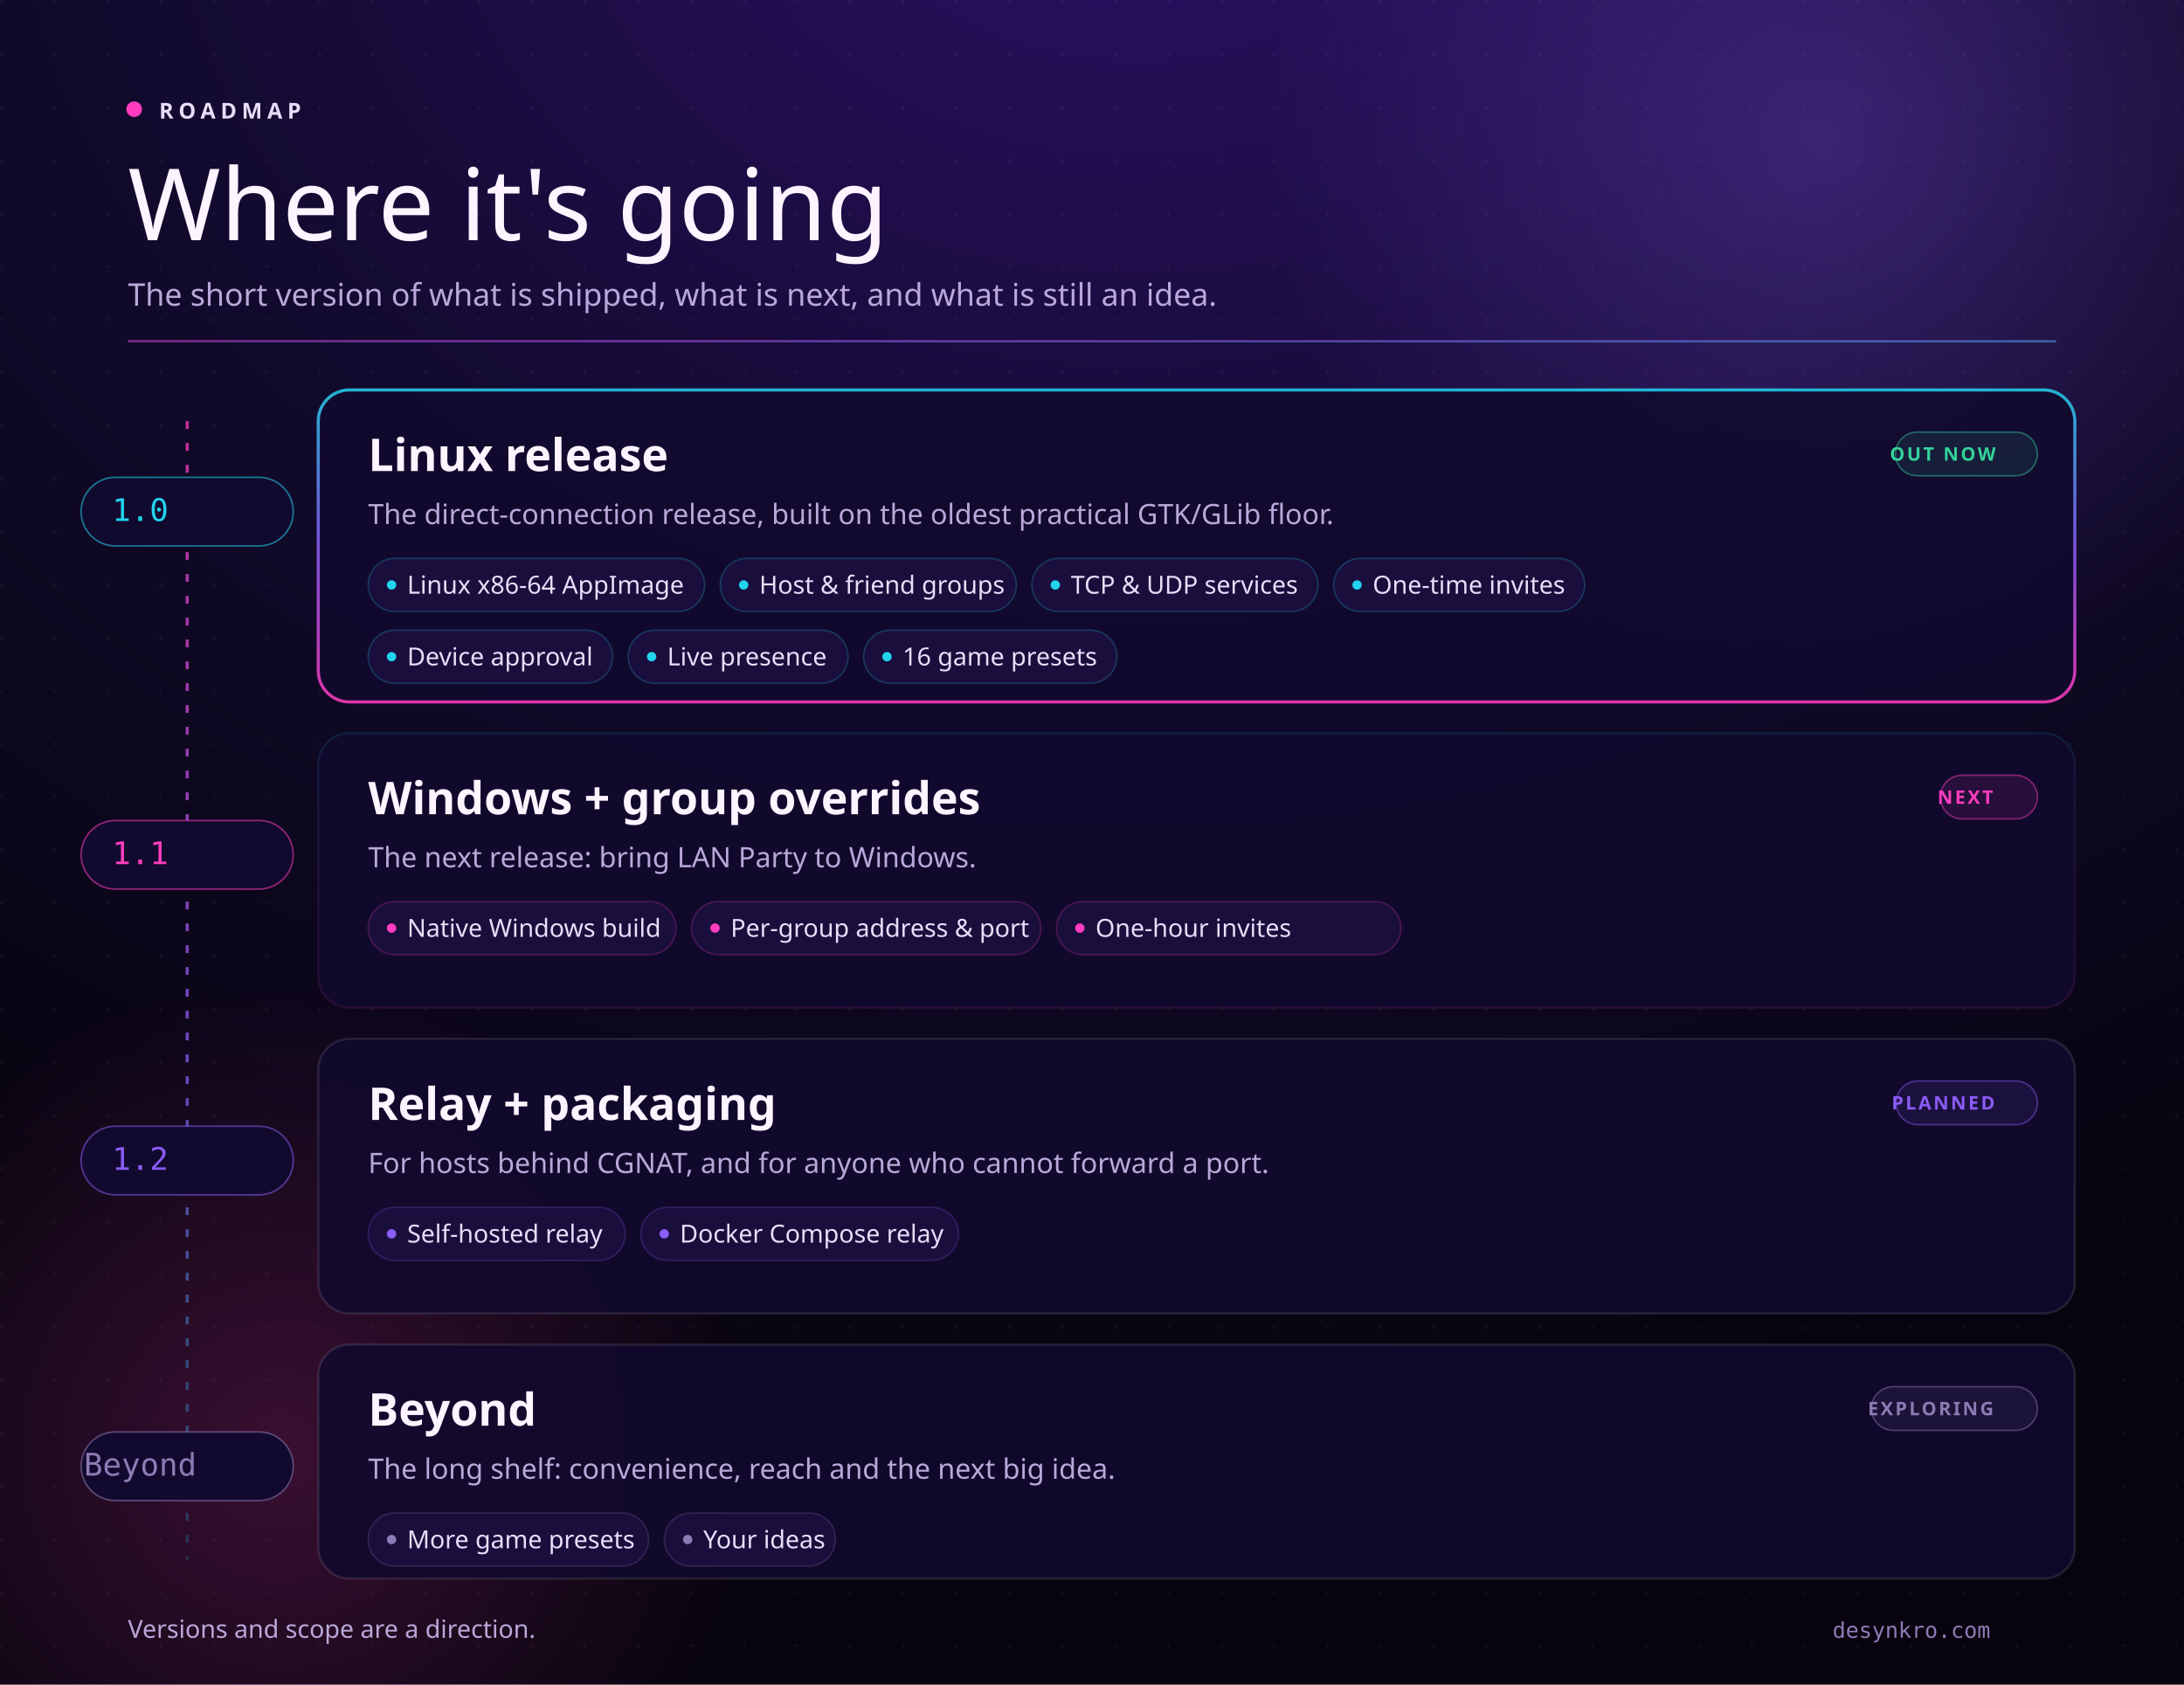
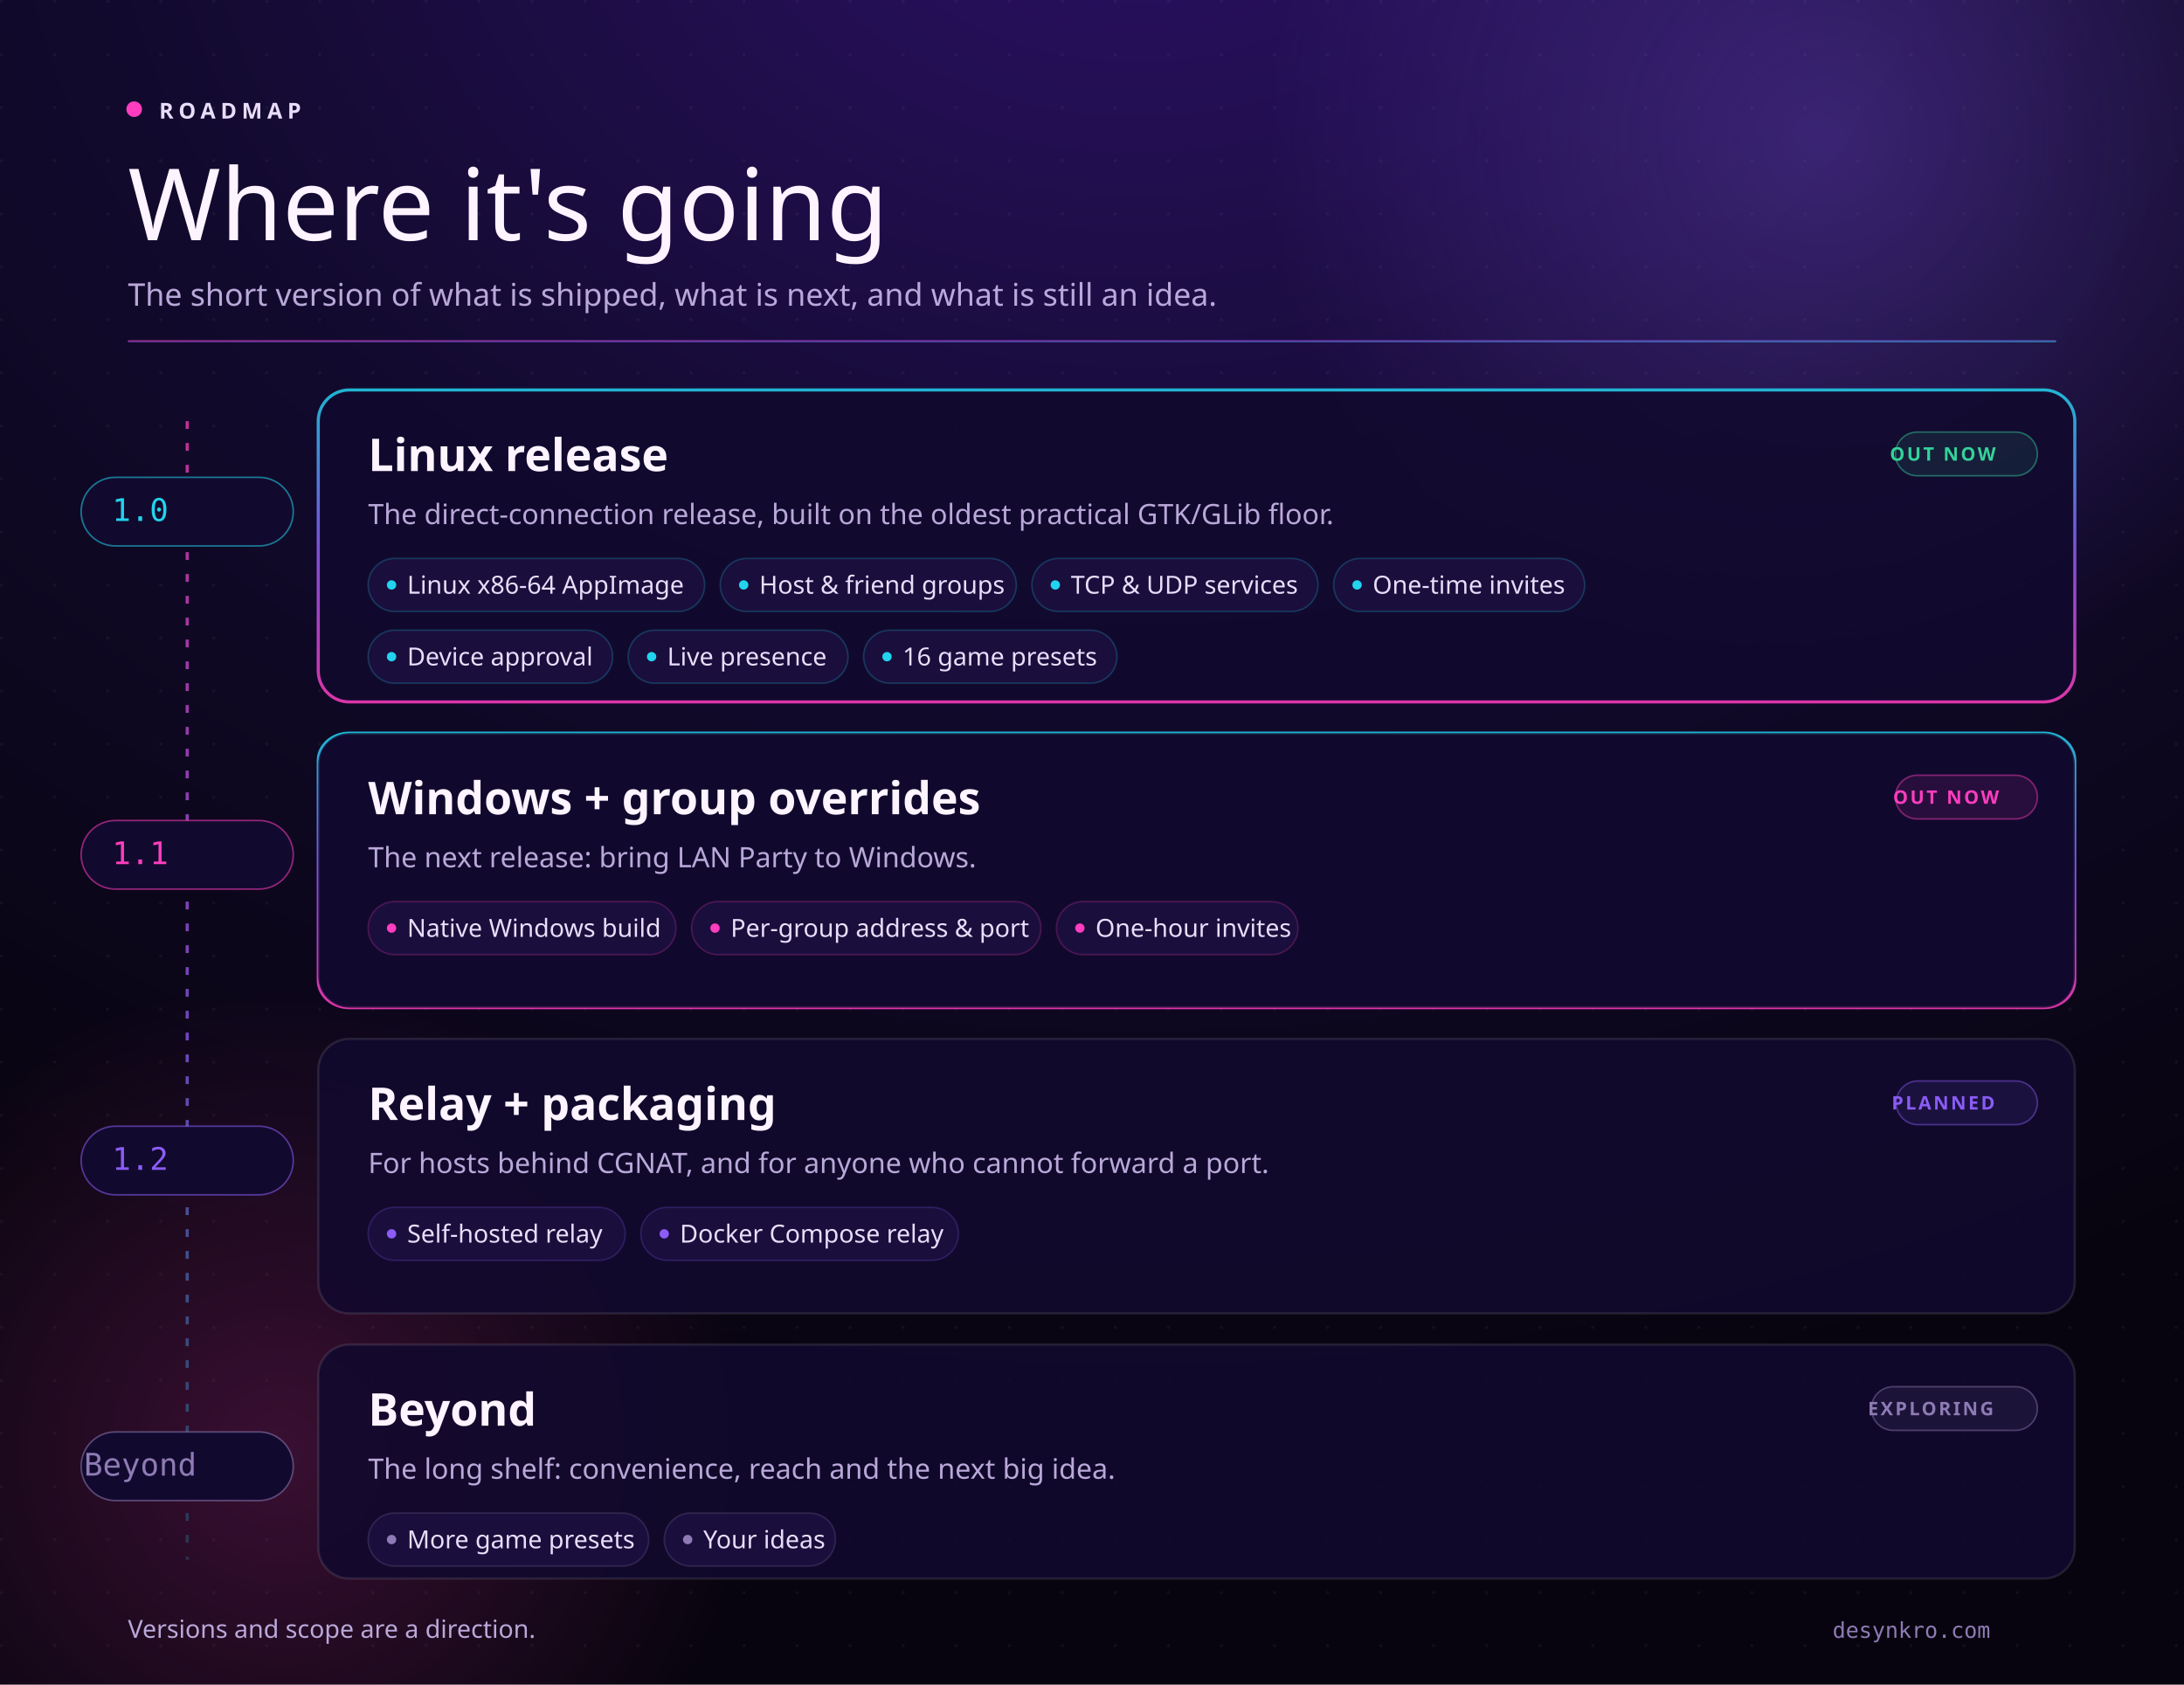
<svg xmlns="http://www.w3.org/2000/svg" width="1400" height="1080" viewBox="0 0 1400 1080">
  <defs>
    <radialGradient id="radial-gradient-1" cx="0" cy="0" r="1330" gradientTransform="matrix(1 0 0 0.771 728 -108)" gradientUnits="userSpaceOnUse">
      <stop offset="0" stop-color="#2c1166" />
      <stop offset="0.5" stop-color="#120a2e" />
      <stop offset="1" stop-color="#08040f" />
    </radialGradient>
    <clipPath id="clip-path-1">
      <path d="M0 0 L34 0 L34 34 L0 34 Z" />
    </clipPath>
    <clipPath id="clip-path-2">
      <path d="M0 0 L34 0 L34 34 L0 34 Z" />
    </clipPath>
+     <clipPath id="clip-path-3">
+       <path d="M0 0 L34 0 L34 34 L0 34 Z" />
+     </clipPath>
    <pattern id="pattern-1" patternUnits="userSpaceOnUse" width="34" height="34" patternTransform="matrix(1 0 0 1 0 0)">
      <g clip-path="url(#clip-path-1)">
        <g clip-path="url(#clip-path-2)">
-           <circle cx="1" cy="1" r="1" fill="#ffffff" opacity="0.045" />
+           <g clip-path="url(#clip-path-3)">
+             <circle cx="1" cy="1" r="1" fill="#ffffff" opacity="0.045" />
+           </g>
        </g>
      </g>
    </pattern>
    <radialGradient id="radial-gradient-2" cx="1170" cy="90" r="360" gradientUnits="userSpaceOnUse">
      <stop offset="0" stop-color="#8b5cf6" stop-opacity="0.3" />
      <stop offset="1" stop-color="#8b5cf6" stop-opacity="0" />
    </radialGradient>
    <radialGradient id="radial-gradient-3" cx="180" cy="930" r="300" gradientUnits="userSpaceOnUse">
      <stop offset="0" stop-color="#ff3dbe" stop-opacity="0.2" />
      <stop offset="1" stop-color="#ff3dbe" stop-opacity="0" />
    </radialGradient>
    <linearGradient id="linear-gradient-1" x1="82" y1="218" x2="82.004" y2="221" gradientUnits="userSpaceOnUse">
      <stop offset="0" stop-color="#ff3dbe" />
      <stop offset="0.55" stop-color="#8b5cf6" />
      <stop offset="1" stop-color="#22d3ee" />
    </linearGradient>
    <linearGradient id="linear-gradient-2" x1="0" y1="270" x2="0" y2="1000" gradientUnits="userSpaceOnUse">
      <stop offset="0" stop-color="#ff3dbe" />
      <stop offset="0.55" stop-color="#8b5cf6" />
      <stop offset="1" stop-color="#22d3ee" stop-opacity="0.25" />
    </linearGradient>
    <linearGradient id="linear-gradient-3" x1="767" y1="451" x2="767" y2="249" gradientUnits="userSpaceOnUse">
      <stop offset="0" stop-color="#ff3dbe" />
      <stop offset="0.143" stop-color="#de46ce" />
      <stop offset="0.286" stop-color="#bd4fde" />
      <stop offset="0.429" stop-color="#9c58ee" />
      <stop offset="0.571" stop-color="#7c6df5" />
      <stop offset="0.714" stop-color="#5e8ff3" />
      <stop offset="0.857" stop-color="#40b1f0" />
      <stop offset="1" stop-color="#22d3ee" />
    </linearGradient>
-     <linearGradient id="linear-gradient-4" x1="767" y1="646.75" x2="767" y2="469.25" gradientUnits="userSpaceOnUse">
+     <linearGradient id="linear-gradient-4" x1="767" y1="646.88" x2="767" y2="469.12" gradientUnits="userSpaceOnUse">
+       <stop offset="0" stop-color="#ff3dbe" />
+       <stop offset="0.143" stop-color="#de46ce" />
+       <stop offset="0.286" stop-color="#bd4fde" />
+       <stop offset="0.429" stop-color="#9c58ee" />
+       <stop offset="0.571" stop-color="#7c6df5" />
+       <stop offset="0.714" stop-color="#5e8ff3" />
+       <stop offset="0.857" stop-color="#40b1f0" />
+       <stop offset="1" stop-color="#22d3ee" />
+     </linearGradient>
+     <linearGradient id="linear-gradient-5" x1="767" y1="646.75" x2="767" y2="469.25" gradientUnits="userSpaceOnUse">
      <stop offset="0" stop-color="#ff3dbe" />
      <stop offset="0.143" stop-color="#de46ce" />
      <stop offset="0.286" stop-color="#bd4fde" />
      <stop offset="0.429" stop-color="#9c58ee" />
      <stop offset="0.571" stop-color="#7c6df5" />
      <stop offset="0.714" stop-color="#5e8ff3" />
      <stop offset="0.857" stop-color="#40b1f0" />
      <stop offset="1" stop-color="#22d3ee" />
    </linearGradient>
  </defs>
  <g id="Layer_1" data-name="Layer 1">
    <rect x="0" y="0" width="1400" height="1080" fill="url(#radial-gradient-1)" />
    <rect x="0" y="0" width="1400" height="1080" fill="url(#pattern-1)" />
    <circle cx="1170" cy="90" r="360" fill="url(#radial-gradient-2)" />
    <circle cx="180" cy="930" r="300" fill="url(#radial-gradient-3)" />
    <circle cx="86" cy="70" r="5" fill="#ff3dbe" />
    <text transform="matrix(1 0 0 1 102 76)" x="0" y="0" xml:space="preserve" font-family="'IBM Plex Sans SmBld', sans-serif" font-size="14" font-weight="600" fill="#e9ddf9" letter-spacing="3.2">
      <tspan x="0" y="0">ROADMAP</tspan>
    </text>
    <text transform="matrix(1 0 0 1 82 154)" x="0" y="0" xml:space="preserve" font-family="'Space Grotesk', sans-serif" font-size="64" font-weight="500" fill="#fdf4ff">
      <tspan x="0" y="0">Where it's going</tspan>
    </text>
    <text transform="matrix(1 0 0 1 82 196)" x="0" y="0" xml:space="preserve" font-family="'IBM Plex Sans', sans-serif" font-size="20" fill="#b9a8d9">
      <tspan x="0" y="0">The short version of what is shipped, what is next, and what is still an idea.</tspan>
    </text>
    <rect x="82" y="218" width="1236" height="1.5" fill="url(#linear-gradient-1)" opacity="0.55" />
    <line x1="120" y1="270" x2="120" y2="1000" fill="#000000" stroke="url(#linear-gradient-2)" stroke-width="2" stroke-dasharray="5 9" opacity="0.75" />
    <circle cx="120" cy="328" r="14" fill="#08040f" stroke="#22d3ee" stroke-opacity="0.35" stroke-width="2" />
    <circle cx="120" cy="328" r="7" fill="#22d3ee" />
    <path d="M224 250 L1310 250 C1321.046 250 1330 258.954 1330 270 L1330 430 C1330 441.046 1321.046 450 1310 450 L224 450 C212.954 450 204 441.046 204 430 L204 270 C204 258.954 212.954 250 224 250 Z" fill="#120a2e" fill-opacity="0.88" stroke="url(#linear-gradient-3)" stroke-opacity="0.85" stroke-width="2" />
+     <path d="M224 470 L1310 470 C1321.046 470 1330 477.88 1330 487.6 L1330 628.4 C1330 638.12 1321.046 646 1310 646 L224 646 C212.954 646 204 638.12 204 628.4 L204 487.6 C204 477.88 212.954 470 224 470 Z" fill="#120a2e" fill-opacity="0.88" stroke="url(#linear-gradient-4)" stroke-opacity="0.85" stroke-width="2" />
    <path d="M74 306 L166 306 C178.15 306 188 315.85 188 328 L188 328 C188 340.15 178.15 350 166 350 L74 350 C61.85 350 52 340.15 52 328 L52 328 C52 315.85 61.85 306 74 306 Z" fill="#120a2e" stroke="#22d3ee" stroke-opacity="0.55" />
    <text transform="matrix(1 0 0 1 120 334)" x="0" y="0" xml:space="preserve" font-family="'JetBrains Mono', monospace" font-size="20" fill="#22d3ee" text-anchor="middle">
      <tspan x="0" y="0">1.0</tspan>
    </text>
    <text transform="matrix(1 0 0 1 236 302)" x="0" y="0" xml:space="preserve" font-family="'IBM Plex Sans SmBld', sans-serif" font-size="29" font-weight="600" fill="#fdf4ff">
      <tspan x="0" y="0">Linux release</tspan>
    </text>
    <g>
      <path d="M1229 277 L1292 277 C1299.732 277 1306 283.268 1306 291 L1306 291 C1306 298.732 1299.732 305 1292 305 L1229 305 C1221.268 305 1215 298.732 1215 291 L1215 291 C1215 283.268 1221.268 277 1229 277 Z" fill="#34d399" fill-opacity="0.1" stroke="#34d399" stroke-opacity="0.45" />
      <text transform="matrix(1 0 0 1 1259.788 295.32)" x="0.7" y="0" xml:space="preserve" font-family="'IBM Plex Sans SmBld', sans-serif" font-size="12" font-weight="600" fill="#34d399" letter-spacing="1.4" text-anchor="middle">
        <tspan x="0.7" y="0">OUT NOW</tspan>
      </text>
    </g>
    <text transform="matrix(1 0 0 1 236 336)" x="0" y="0" xml:space="preserve" font-family="'IBM Plex Sans', sans-serif" font-size="18" fill="#b9a8d9">
      <tspan x="0" y="0">The direct-connection release, built on the oldest practical GTK/GLib floor.</tspan>
    </text>
    <path d="M253 358 L434.7 358 C444.089 358 451.7 365.611 451.7 375 L451.7 375 C451.7 384.389 444.089 392 434.7 392 L253 392 C243.611 392 236 384.389 236 375 L236 375 C236 365.611 243.611 358 253 358 Z" fill="#1a0e3d" stroke="#22d3ee" stroke-opacity="0.22" />
    <circle cx="251" cy="375" r="3" fill="#22d3ee" />
    <text transform="matrix(1 0 0 1 261 380.6)" x="0" y="0" xml:space="preserve" font-family="'IBM Plex Sans', sans-serif" font-size="16" fill="#e9ddf9">
      <tspan x="0" y="0">Linux x86-64 AppImage</tspan>
    </text>
    <path d="M478.712 358 L634.512 358 C643.901 358 651.512 365.611 651.512 375 L651.512 375 C651.512 384.389 643.901 392 634.512 392 L478.712 392 C469.323 392 461.712 384.389 461.712 375 L461.712 375 C461.712 365.611 469.323 358 478.712 358 Z" fill="#1a0e3d" stroke="#22d3ee" stroke-opacity="0.22" />
    <circle cx="476.712" cy="375" r="3" fill="#22d3ee" />
    <text transform="matrix(1 0 0 1 486.712 380.6)" x="0" y="0" xml:space="preserve" font-family="'IBM Plex Sans', sans-serif" font-size="16" fill="#e9ddf9">
      <tspan x="0" y="0">Host &amp; friend groups</tspan>
    </text>
    <path d="M678.472 358 L827.872 358 C837.261 358 844.872 365.611 844.872 375 L844.872 375 C844.872 384.389 837.261 392 827.872 392 L678.472 392 C669.083 392 661.472 384.389 661.472 375 L661.472 375 C661.472 365.611 669.083 358 678.472 358 Z" fill="#1a0e3d" stroke="#22d3ee" stroke-opacity="0.22" />
    <circle cx="676.472" cy="375" r="3" fill="#22d3ee" />
    <text transform="matrix(1 0 0 1 686.472 380.6)" x="0" y="0" xml:space="preserve" font-family="'IBM Plex Sans', sans-serif" font-size="16" fill="#e9ddf9">
      <tspan x="0" y="0">TCP &amp; UDP services</tspan>
    </text>
    <path d="M871.912 358 L998.812 358 C1008.201 358 1015.812 365.611 1015.812 375 L1015.812 375 C1015.812 384.389 1008.201 392 998.812 392 L871.912 392 C862.523 392 854.912 384.389 854.912 375 L854.912 375 C854.912 365.611 862.523 358 871.912 358 Z" fill="#1a0e3d" stroke="#22d3ee" stroke-opacity="0.22" />
    <circle cx="869.912" cy="375" r="3" fill="#22d3ee" />
    <text transform="matrix(1 0 0 1 879.912 380.6)" x="0" y="0" xml:space="preserve" font-family="'IBM Plex Sans', sans-serif" font-size="16" fill="#e9ddf9">
      <tspan x="0" y="0">One-time invites</tspan>
    </text>
    <path d="M253 404 L375.7 404 C385.089 404 392.7 411.611 392.7 421 L392.7 421 C392.7 430.389 385.089 438 375.7 438 L253 438 C243.611 438 236 430.389 236 421 L236 421 C236 411.611 243.611 404 253 404 Z" fill="#1a0e3d" stroke="#22d3ee" stroke-opacity="0.22" />
    <circle cx="251" cy="421" r="3" fill="#22d3ee" />
    <text transform="matrix(1 0 0 1 261 426.6)" x="0" y="0" xml:space="preserve" font-family="'IBM Plex Sans', sans-serif" font-size="16" fill="#e9ddf9">
      <tspan x="0" y="0">Device approval</tspan>
    </text>
    <path d="M419.704 404 L526.604 404 C535.993 404 543.604 411.611 543.604 421 L543.604 421 C543.604 430.389 535.993 438 526.604 438 L419.704 438 C410.315 438 402.704 430.389 402.704 421 L402.704 421 C402.704 411.611 410.315 404 419.704 404 Z" fill="#1a0e3d" stroke="#22d3ee" stroke-opacity="0.22" />
    <circle cx="417.704" cy="421" r="3" fill="#22d3ee" />
    <text transform="matrix(1 0 0 1 427.704 426.6)" x="0" y="0" xml:space="preserve" font-family="'IBM Plex Sans', sans-serif" font-size="16" fill="#e9ddf9">
      <tspan x="0" y="0">Live presence</tspan>
    </text>
    <path d="M570.584 404 L698.984 404 C708.373 404 715.984 411.611 715.984 421 L715.984 421 C715.984 430.389 708.373 438 698.984 438 L570.584 438 C561.195 438 553.584 430.389 553.584 421 L553.584 421 C553.584 411.611 561.195 404 570.584 404 Z" fill="#1a0e3d" stroke="#22d3ee" stroke-opacity="0.22" />
    <circle cx="568.584" cy="421" r="3" fill="#22d3ee" />
    <text transform="matrix(1 0 0 1 578.584 426.6)" x="0" y="0" xml:space="preserve" font-family="'IBM Plex Sans', sans-serif" font-size="16" fill="#e9ddf9">
      <tspan x="0" y="0">16 game presets</tspan>
    </text>
    <circle cx="120" cy="548" r="14" fill="#08040f" stroke="#ff3dbe" stroke-opacity="0.35" stroke-width="2" />
    <circle cx="120" cy="548" r="7" fill="#ff3dbe" />
-     <path d="M224 470 L1310 470 C1321.046 470 1330 478.954 1330 490 L1330 626 C1330 637.046 1321.046 646 1310 646 L224 646 C212.954 646 204 637.046 204 626 L204 490 C204 478.954 212.954 470 224 470 Z" fill="#120a2e" fill-opacity="0.88" stroke="url(#linear-gradient-4)" stroke-opacity="0.1" stroke-width="1.5" />
+     <path d="M224 470 L1310 470 C1321.046 470 1330 478.954 1330 490 L1330 626 C1330 637.046 1321.046 646 1310 646 L224 646 C212.954 646 204 637.046 204 626 L204 490 C204 478.954 212.954 470 224 470 Z" fill="#120a2e" fill-opacity="0.88" stroke="url(#linear-gradient-5)" stroke-opacity="0.1" stroke-width="1.5" />
    <path d="M74 526 L166 526 C178.15 526 188 535.85 188 548 L188 548 C188 560.15 178.15 570 166 570 L74 570 C61.85 570 52 560.15 52 548 L52 548 C52 535.85 61.85 526 74 526 Z" fill="#120a2e" stroke="#ff3dbe" stroke-opacity="0.55" />
    <text transform="matrix(1 0 0 1 120 554)" x="0" y="0" xml:space="preserve" font-family="'JetBrains Mono', monospace" font-size="20" fill="#ff3dbe" text-anchor="middle">
      <tspan x="0" y="0">1.1</tspan>
    </text>
    <text transform="matrix(1 0 0 1 236 522)" x="0" y="0" xml:space="preserve" font-family="'IBM Plex Sans SmBld', sans-serif" font-size="29" font-weight="600" fill="#fdf4ff">
      <tspan x="0" y="0">Windows + group overrides</tspan>
    </text>
    <g>
-       <path d="M1257.8 497 L1292 497 C1299.732 497 1306 503.268 1306 511 L1306 511 C1306 518.732 1299.732 525 1292 525 L1257.8 525 C1250.068 525 1243.8 518.732 1243.8 511 L1243.8 511 C1243.8 503.268 1250.068 497 1257.8 497 Z" fill="#ff3dbe" fill-opacity="0.1" stroke="#ff3dbe" stroke-opacity="0.45" />
-       <text transform="matrix(1 0 0 1 1274.224 515.32)" x="0.7" y="0" xml:space="preserve" font-family="'IBM Plex Sans SmBld', sans-serif" font-size="12" font-weight="600" fill="#ff3dbe" letter-spacing="1.4" text-anchor="middle">
-         <tspan x="0.7" y="0">NEXT</tspan>
+       <path d="M1229 497 L1292 497 C1299.732 497 1306 503.268 1306 511 L1306 511 C1306 518.732 1299.732 525 1292 525 L1229 525 C1221.268 525 1215 518.732 1215 511 L1215 511 C1215 503.268 1221.268 497 1229 497 Z" fill="#ff3dbe" fill-opacity="0.1" stroke="#ff3dbe" stroke-opacity="0.45" />
+       <text transform="matrix(1 0 0 1 1261.87 515.32)" x="0.7" y="0" xml:space="preserve" font-family="'IBM Plex Sans SmBld', sans-serif" font-size="12" font-weight="600" fill="#ff3dbe" letter-spacing="1.4" text-anchor="middle">
+         <tspan x="0.7" y="0">OUT NOW</tspan>
      </text>
    </g>
    <text transform="matrix(1 0 0 1 236 556)" x="0" y="0" xml:space="preserve" font-family="'IBM Plex Sans', sans-serif" font-size="18" fill="#b9a8d9">
      <tspan x="0" y="0">The next release: bring LAN Party to Windows.</tspan>
    </text>
    <path d="M253 578 L416.3 578 C425.689 578 433.3 585.611 433.3 595 L433.3 595 C433.3 604.389 425.689 612 416.3 612 L253 612 C243.611 612 236 604.389 236 595 L236 595 C236 585.611 243.611 578 253 578 Z" fill="#1a0e3d" stroke="#ff3dbe" stroke-opacity="0.22" />
    <circle cx="251" cy="595" r="3" fill="#ff3dbe" />
    <text transform="matrix(1 0 0 1 261 600.6)" x="0" y="0" xml:space="preserve" font-family="'IBM Plex Sans', sans-serif" font-size="16" fill="#e9ddf9">
      <tspan x="0" y="0">Native Windows build</tspan>
    </text>
    <path d="M460.344 578 L650.244 578 C659.633 578 667.244 585.611 667.244 595 L667.244 595 C667.244 604.389 659.633 612 650.244 612 L460.344 612 C450.955 612 443.344 604.389 443.344 595 L443.344 595 C443.344 585.611 450.955 578 460.344 578 Z" fill="#1a0e3d" stroke="#ff3dbe" stroke-opacity="0.22" />
    <circle cx="458.344" cy="595" r="3" fill="#ff3dbe" />
    <text transform="matrix(1 0 0 1 468.344 600.6)" x="0" y="0" xml:space="preserve" font-family="'IBM Plex Sans', sans-serif" font-size="16" fill="#e9ddf9">
      <tspan x="0" y="0">Per-group address &amp; port</tspan>
    </text>
-     <path d="M694.232 578 L881.032 578 C890.421 578 898.032 585.611 898.032 595 L898.032 595 C898.032 604.389 890.421 612 881.032 612 L694.232 612 C684.843 612 677.232 604.389 677.232 595 L677.232 595 C677.232 585.611 684.843 578 694.232 578 Z" fill="#1a0e3d" stroke="#ff3dbe" stroke-opacity="0.22" />
+     <path d="M694.232 578 L815.016 578 C824.405 578 832.016 585.611 832.016 595 L832.016 595 C832.016 604.389 824.405 612 815.016 612 L694.232 612 C684.843 612 677.232 604.389 677.232 595 L677.232 595 C677.232 585.611 684.843 578 694.232 578 Z" fill="#1a0e3d" stroke="#ff3dbe" stroke-opacity="0.22" />
    <circle cx="692.232" cy="595" r="3" fill="#ff3dbe" />
    <text transform="matrix(1 0 0 1 702.232 600.6)" x="0" y="0" xml:space="preserve" font-family="'IBM Plex Sans', sans-serif" font-size="16" fill="#e9ddf9">
      <tspan x="0" y="0">One-hour invites</tspan>
    </text>
    <circle cx="120" cy="744" r="14" fill="#08040f" stroke="#8b5cf6" stroke-opacity="0.35" stroke-width="2" />
    <circle cx="120" cy="744" r="7" fill="#8b5cf6" />
    <path d="M224 666 L1310 666 C1321.046 666 1330 674.954 1330 686 L1330 822 C1330 833.046 1321.046 842 1310 842 L224 842 C212.954 842 204 833.046 204 822 L204 686 C204 674.954 212.954 666 224 666 Z" fill="#120a2e" fill-opacity="0.88" stroke="#ffffff" stroke-opacity="0.1" stroke-width="1.5" />
    <path d="M74 722 L166 722 C178.15 722 188 731.85 188 744 L188 744 C188 756.15 178.15 766 166 766 L74 766 C61.85 766 52 756.15 52 744 L52 744 C52 731.85 61.85 722 74 722 Z" fill="#120a2e" stroke="#8b5cf6" stroke-opacity="0.55" />
    <text transform="matrix(1 0 0 1 120 750)" x="0" y="0" xml:space="preserve" font-family="'JetBrains Mono', monospace" font-size="20" fill="#8b5cf6" text-anchor="middle">
      <tspan x="0" y="0">1.2</tspan>
    </text>
    <text transform="matrix(1 0 0 1 236 718)" x="0" y="0" xml:space="preserve" font-family="'IBM Plex Sans SmBld', sans-serif" font-size="29" font-weight="600" fill="#fdf4ff">
      <tspan x="0" y="0">Relay + packaging</tspan>
    </text>
    <g>
      <path d="M1229.5 693 L1292 693 C1299.732 693 1306 699.268 1306 707 L1306 707 C1306 714.732 1299.732 721 1292 721 L1229.5 721 C1221.768 721 1215.5 714.732 1215.5 707 L1215.5 707 C1215.5 699.268 1221.768 693 1229.5 693 Z" fill="#8b5cf6" fill-opacity="0.1" stroke="#8b5cf6" stroke-opacity="0.45" />
      <text transform="matrix(1 0 0 1 1260.066 711.32)" x="0.7" y="0" xml:space="preserve" font-family="'IBM Plex Sans SmBld', sans-serif" font-size="12" font-weight="600" fill="#8b5cf6" letter-spacing="1.4" text-anchor="middle">
        <tspan x="0.7" y="0">PLANNED</tspan>
      </text>
    </g>
    <text transform="matrix(1 0 0 1 236 752)" x="0" y="0" xml:space="preserve" font-family="'IBM Plex Sans', sans-serif" font-size="18" fill="#b9a8d9">
      <tspan x="0" y="0">For hosts behind CGNAT, and for anyone who cannot forward a port.</tspan>
    </text>
    <path d="M253 774 L383.8 774 C393.189 774 400.8 781.611 400.8 791 L400.8 791 C400.8 800.389 393.189 808 383.8 808 L253 808 C243.611 808 236 800.389 236 791 L236 791 C236 781.611 243.611 774 253 774 Z" fill="#1a0e3d" stroke="#8b5cf6" stroke-opacity="0.22" />
    <circle cx="251" cy="791" r="3" fill="#8b5cf6" />
    <text transform="matrix(1 0 0 1 261 796.6)" x="0" y="0" xml:space="preserve" font-family="'IBM Plex Sans', sans-serif" font-size="16" fill="#e9ddf9">
      <tspan x="0" y="0">Self-hosted relay</tspan>
    </text>
    <path d="M427.788 774 L597.388 774 C606.777 774 614.388 781.611 614.388 791 L614.388 791 C614.388 800.389 606.777 808 597.388 808 L427.788 808 C418.399 808 410.788 800.389 410.788 791 L410.788 791 C410.788 781.611 418.399 774 427.788 774 Z" fill="#1a0e3d" stroke="#8b5cf6" stroke-opacity="0.22" />
    <circle cx="425.788" cy="791" r="3" fill="#8b5cf6" />
    <text transform="matrix(1 0 0 1 435.788 796.6)" x="0" y="0" xml:space="preserve" font-family="'IBM Plex Sans', sans-serif" font-size="16" fill="#e9ddf9">
      <tspan x="0" y="0">Docker Compose relay</tspan>
    </text>
    <circle cx="120" cy="940" r="14" fill="#08040f" stroke="#8e7bb5" stroke-opacity="0.35" stroke-width="2" />
    <circle cx="120" cy="940" r="7" fill="#8e7bb5" />
    <path d="M224 862 L1310 862 C1321.046 862 1330 870.954 1330 882 L1330 992 C1330 1003.046 1321.046 1012 1310 1012 L224 1012 C212.954 1012 204 1003.046 204 992 L204 882 C204 870.954 212.954 862 224 862 Z" fill="#120a2e" fill-opacity="0.88" stroke="#ffffff" stroke-opacity="0.1" stroke-width="1.5" />
    <path d="M74 918 L166 918 C178.15 918 188 927.85 188 940 L188 940 C188 952.15 178.15 962 166 962 L74 962 C61.85 962 52 952.15 52 940 L52 940 C52 927.85 61.85 918 74 918 Z" fill="#120a2e" stroke="#8e7bb5" stroke-opacity="0.55" />
    <text transform="matrix(1 0 0 1 120 946)" x="0" y="0" xml:space="preserve" font-family="'JetBrains Mono', monospace" font-size="20" fill="#8e7bb5" text-anchor="middle">
      <tspan x="0" y="0">Beyond</tspan>
    </text>
    <text transform="matrix(1 0 0 1 236 914)" x="0" y="0" xml:space="preserve" font-family="'IBM Plex Sans SmBld', sans-serif" font-size="29" font-weight="600" fill="#fdf4ff">
      <tspan x="0" y="0">Beyond</tspan>
    </text>
    <g>
      <path d="M1213.6 889 L1292 889 C1299.732 889 1306 895.268 1306 903 L1306 903 C1306 910.732 1299.732 917 1292 917 L1213.6 917 C1205.868 917 1199.6 910.732 1199.6 903 L1199.6 903 C1199.6 895.268 1205.868 889 1213.6 889 Z" fill="#8e7bb5" fill-opacity="0.1" stroke="#8e7bb5" stroke-opacity="0.45" />
      <text transform="matrix(1 0 0 1 1252.082 907.32)" x="0.7" y="0" xml:space="preserve" font-family="'IBM Plex Sans SmBld', sans-serif" font-size="12" font-weight="600" fill="#8e7bb5" letter-spacing="1.4" text-anchor="middle">
        <tspan x="0.7" y="0">EXPLORING</tspan>
      </text>
    </g>
    <text transform="matrix(1 0 0 1 236 948)" x="0" y="0" xml:space="preserve" font-family="'IBM Plex Sans', sans-serif" font-size="18" fill="#b9a8d9">
      <tspan x="0" y="0">The long shelf: convenience, reach and the next big idea.</tspan>
    </text>
    <path d="M253 970 L398.8 970 C408.189 970 415.8 977.611 415.8 987 L415.8 987 C415.8 996.389 408.189 1004 398.8 1004 L253 1004 C243.611 1004 236 996.389 236 987 L236 987 C236 977.611 243.611 970 253 970 Z" fill="#1a0e3d" stroke="#8e7bb5" stroke-opacity="0.22" />
    <circle cx="251" cy="987" r="3" fill="#8e7bb5" />
    <text transform="matrix(1 0 0 1 261 992.6)" x="0" y="0" xml:space="preserve" font-family="'IBM Plex Sans', sans-serif" font-size="16" fill="#e9ddf9">
      <tspan x="0" y="0">More game presets</tspan>
    </text>
    <path d="M442.824 970 L518.456 970 C527.845 970 535.456 976.611 535.456 986 L535.456 987 C535.456 996.389 527.845 1004 518.456 1004 L442.824 1004 C433.435 1004 425.824 996.389 425.824 987 L425.824 987 C425.824 977.611 433.435 970 442.824 970 Z" fill="#1a0e3d" stroke="#8e7bb5" stroke-opacity="0.22" />
    <circle cx="440.824" cy="987" r="3" fill="#8e7bb5" />
    <text transform="matrix(1 0 0 1 450.824 992.6)" x="0" y="0" xml:space="preserve" font-family="'IBM Plex Sans', sans-serif" font-size="16" fill="#e9ddf9">
      <tspan x="0" y="0">Your ideas</tspan>
    </text>
    <text transform="matrix(1 0 0 1 82 1050)" x="0" y="0" xml:space="preserve" font-family="'IBM Plex Sans', sans-serif" font-size="16" fill="#b9a8d9">
      <tspan x="0" y="0">Versions and scope are a direction.</tspan>
    </text>
    <text transform="matrix(1 0 0 1 1318 1050)" x="0" y="0" xml:space="preserve" font-family="'JetBrains Mono', monospace" font-size="14" fill="#8e7bb5" text-anchor="end">
      <tspan x="0" y="0">desynkro.com</tspan>
    </text>
  </g>
</svg>
